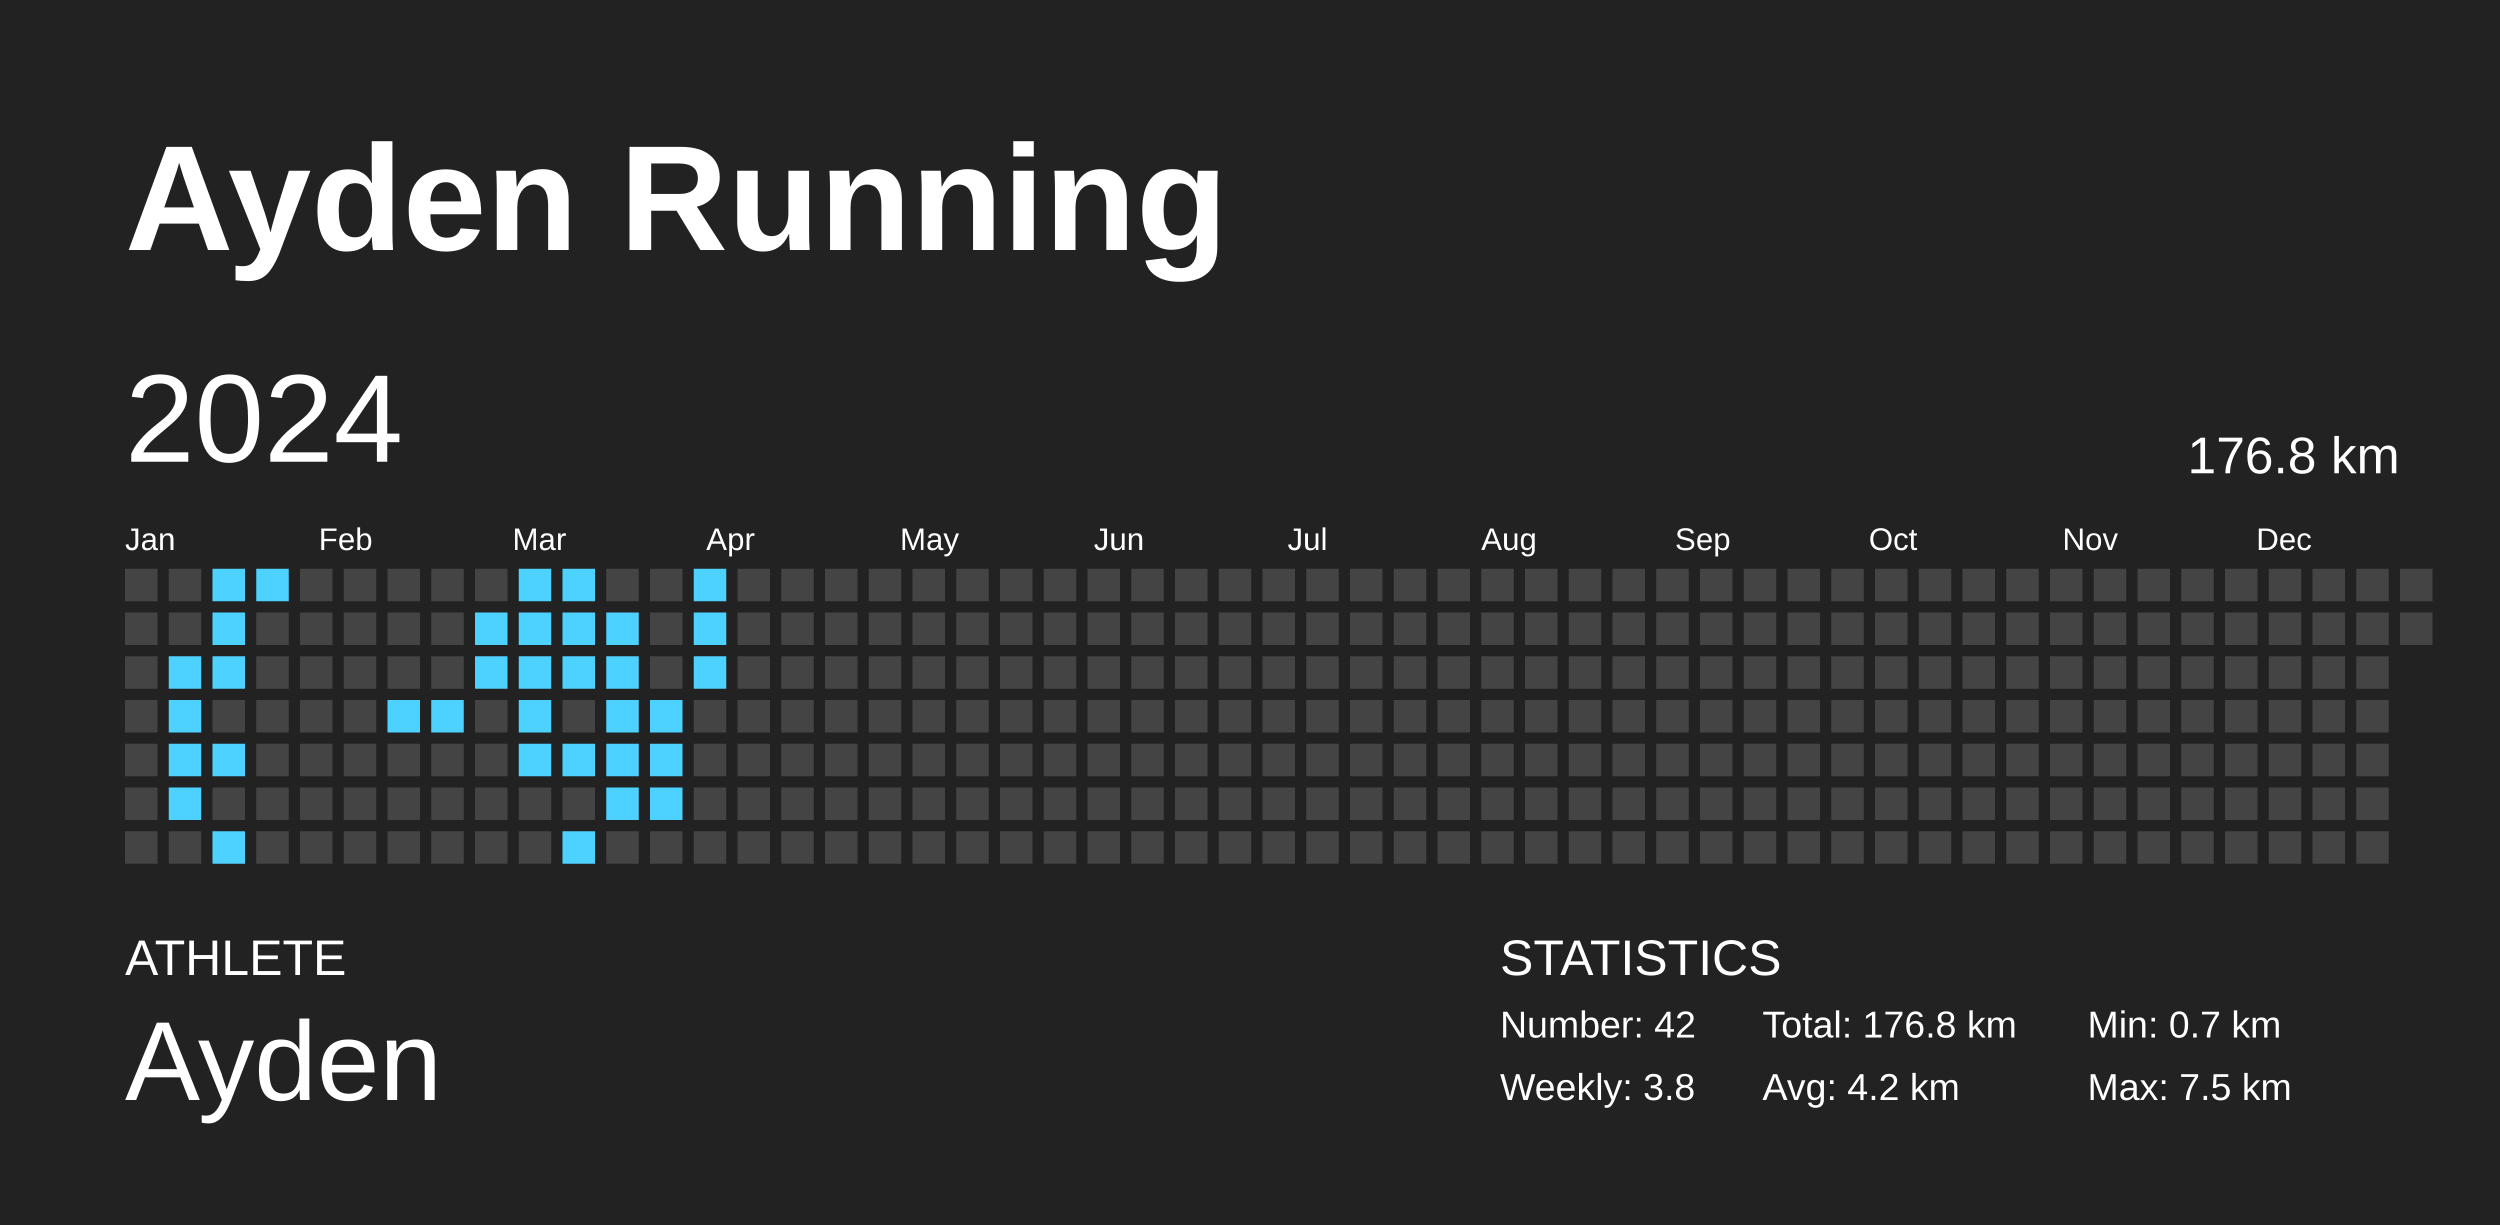
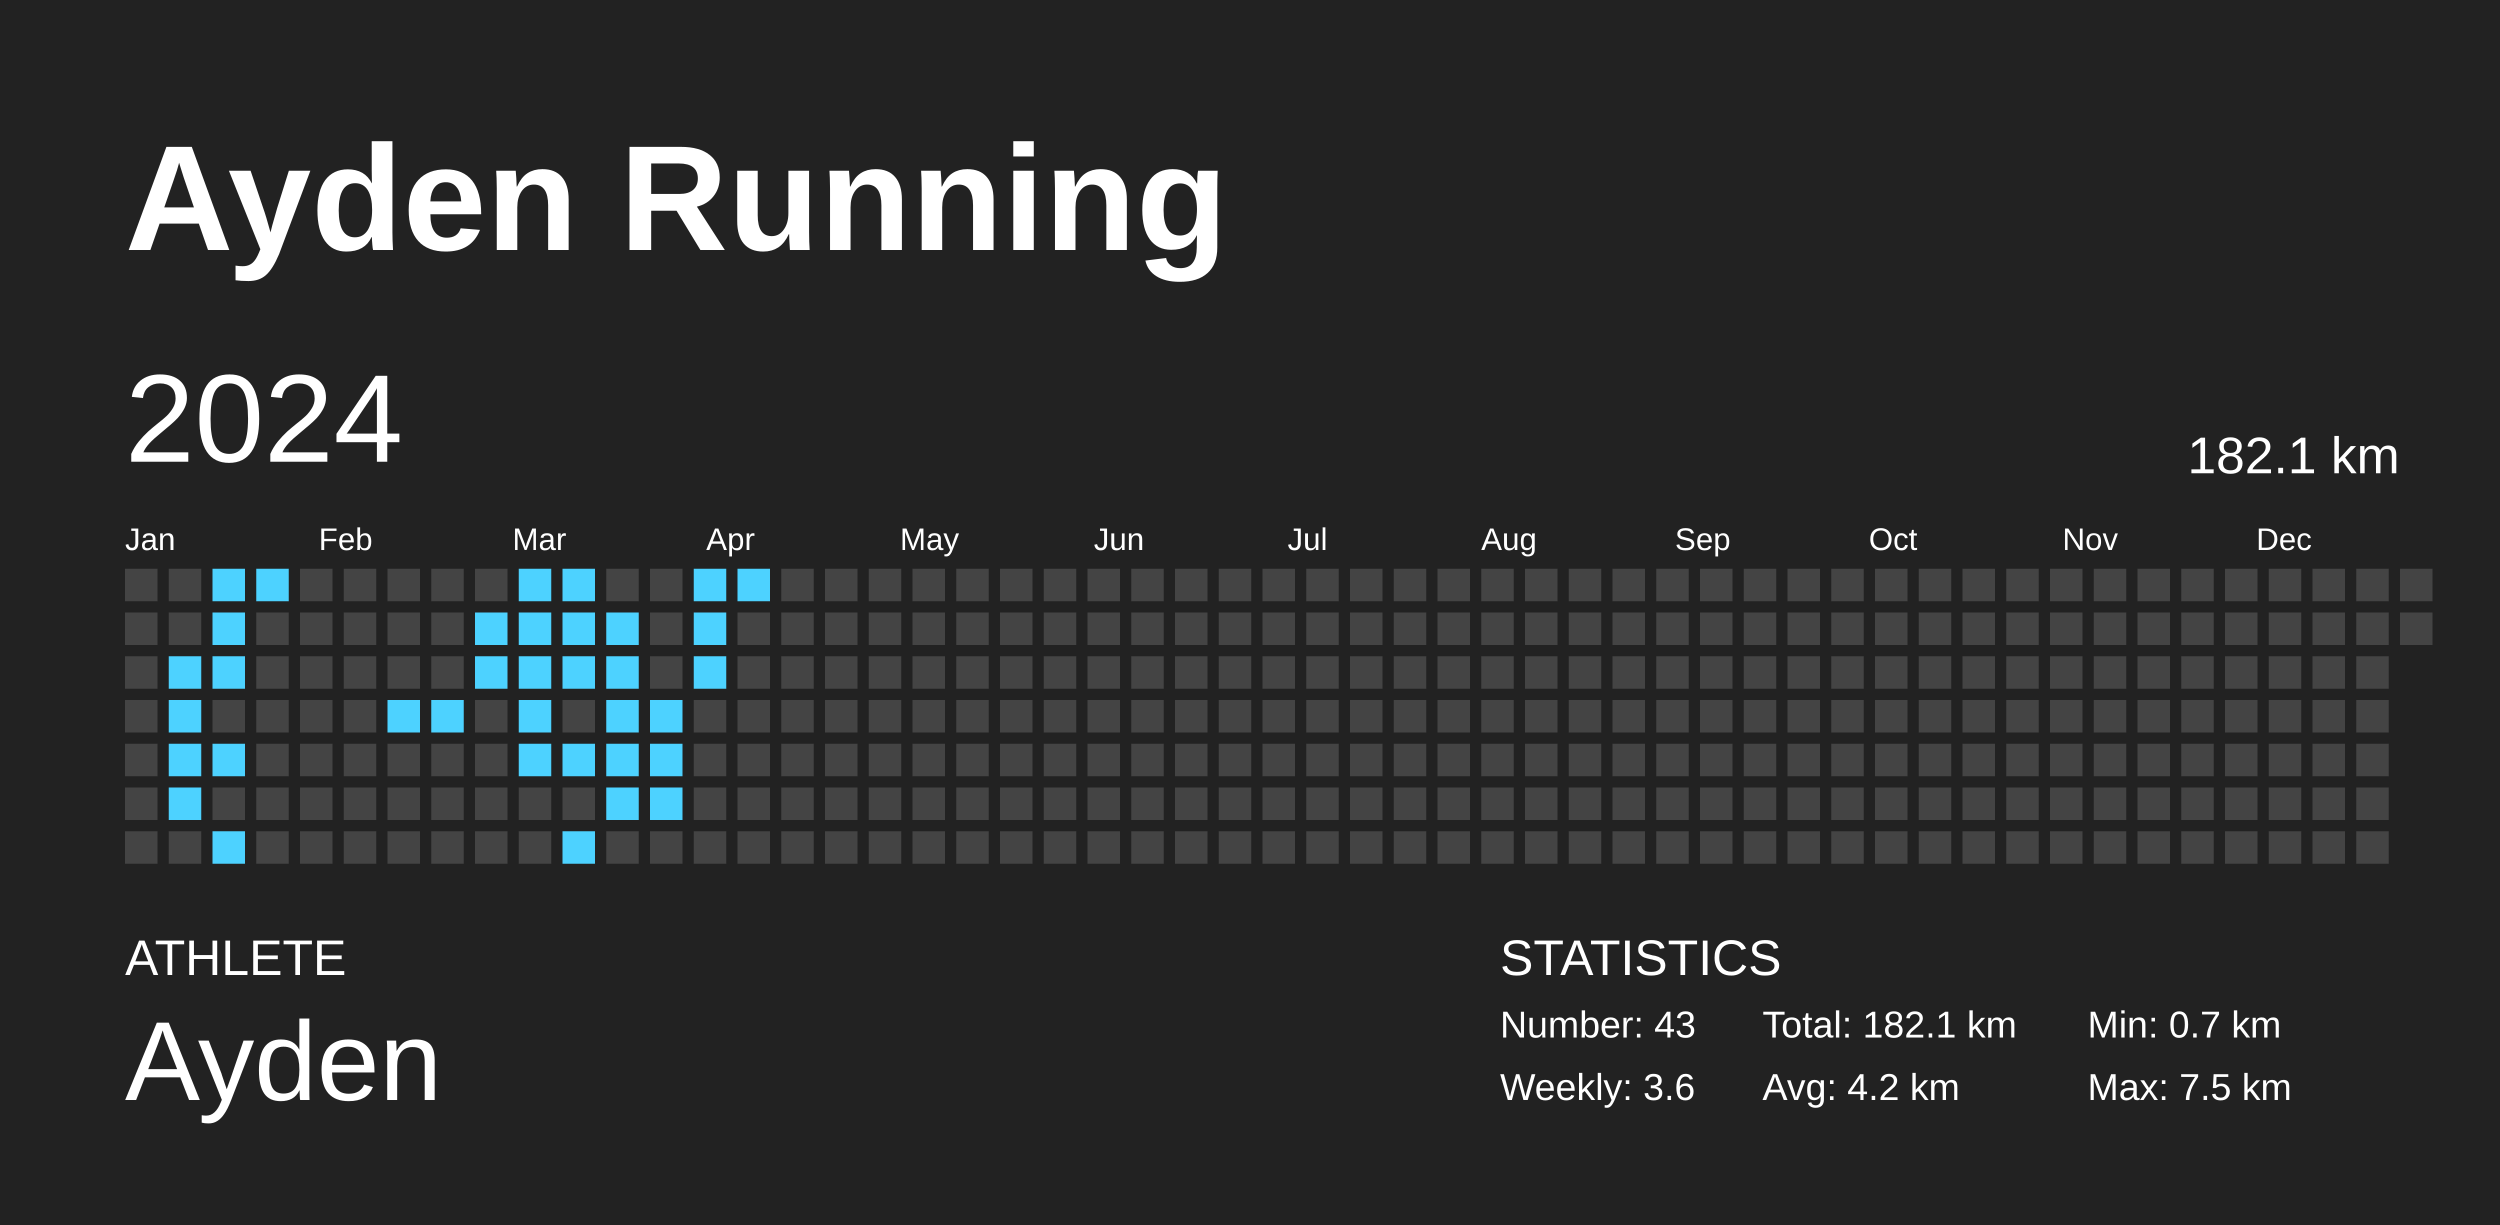
<svg xmlns="http://www.w3.org/2000/svg" baseProfile="full" height="98mm" version="1.1" viewBox="0,0,200,98" width="200mm">
  <defs />
  <rect fill="#222222" height="98" width="200" x="0" y="0" />
  <text fill="#FFFFFF" style="font-size:12px; font-family:Arial; font-weight:bold;" x="10" y="20">Ayden Running</text>
  <text fill="#FFFFFF" style="font-size:4px; font-family:Arial" x="10" y="78">ATHLETE</text>
  <text fill="#FFFFFF" style="font-size:9px; font-family:Arial" x="10" y="88">Ayden</text>
  <text fill="#FFFFFF" style="font-size:4px; font-family:Arial" x="120" y="78">STATISTICS</text>
-   <text fill="#FFFFFF" style="font-size:3px; font-family:Arial" x="120" y="83">Number: 42</text>
-   <text fill="#FFFFFF" style="font-size:3px; font-family:Arial" x="120" y="88">Weekly: 3.8</text>
-   <text fill="#FFFFFF" style="font-size:3px; font-family:Arial" x="141" y="83">Total: 176.8 km</text>
+   <text fill="#FFFFFF" style="font-size:3px; font-family:Arial" x="120" y="83">Number: 43</text>
+   <text fill="#FFFFFF" style="font-size:3px; font-family:Arial" x="120" y="88">Weekly: 3.6</text>
+   <text fill="#FFFFFF" style="font-size:3px; font-family:Arial" x="141" y="83">Total: 182.1 km</text>
  <text fill="#FFFFFF" style="font-size:3px; font-family:Arial" x="141" y="88">Avg: 4.2 km</text>
  <text fill="#FFFFFF" style="font-size:3px; font-family:Arial" x="167" y="83">Min: 0.7 km</text>
  <text fill="#FFFFFF" style="font-size:3px; font-family:Arial" x="167" y="88">Max: 7.5 km</text>
  <text dominant-baseline="hanging" fill="#FFFFFF" style="font-size:10.0px; font-family:Arial;" x="10" y="30">2024</text>
-   <text dominant-baseline="hanging" fill="#FFFFFF" style="font-size:4.125px; font-family:Arial;" x="175" y="35">176.8 km</text>
+   <text dominant-baseline="hanging" fill="#FFFFFF" style="font-size:4.125px; font-family:Arial;" x="175" y="35">182.1 km</text>
  <text fill="#FFFFFF" style="font-size:2.5px; font-family:Arial" x="10.0" y="44">Jan</text>
  <text fill="#FFFFFF" style="font-size:2.5px; font-family:Arial" x="25.5" y="44">Feb</text>
  <text fill="#FFFFFF" style="font-size:2.5px; font-family:Arial" x="41.0" y="44">Mar</text>
  <text fill="#FFFFFF" style="font-size:2.5px; font-family:Arial" x="56.5" y="44">Apr</text>
  <text fill="#FFFFFF" style="font-size:2.5px; font-family:Arial" x="72.0" y="44">May</text>
  <text fill="#FFFFFF" style="font-size:2.5px; font-family:Arial" x="87.5" y="44">Jun</text>
  <text fill="#FFFFFF" style="font-size:2.5px; font-family:Arial" x="103.0" y="44">Jul</text>
  <text fill="#FFFFFF" style="font-size:2.5px; font-family:Arial" x="118.5" y="44">Aug</text>
  <text fill="#FFFFFF" style="font-size:2.5px; font-family:Arial" x="134.0" y="44">Sep</text>
  <text fill="#FFFFFF" style="font-size:2.5px; font-family:Arial" x="149.5" y="44">Oct</text>
  <text fill="#FFFFFF" style="font-size:2.5px; font-family:Arial" x="165.0" y="44">Nov</text>
  <text fill="#FFFFFF" style="font-size:2.5px; font-family:Arial" x="180.5" y="44">Dec</text>
  <rect fill="#444444" height="2.6" width="2.6" x="10.0" y="45.5" />
  <rect fill="#444444" height="2.6" width="2.6" x="10.0" y="49.0" />
  <rect fill="#444444" height="2.6" width="2.6" x="10.0" y="52.5" />
  <rect fill="#444444" height="2.6" width="2.6" x="10.0" y="56.0" />
  <rect fill="#444444" height="2.6" width="2.6" x="10.0" y="59.5" />
  <rect fill="#444444" height="2.6" width="2.6" x="10.0" y="63.0" />
  <rect fill="#444444" height="2.6" width="2.6" x="10.0" y="66.5" />
  <rect fill="#444444" height="2.6" width="2.6" x="13.5" y="45.5" />
  <rect fill="#444444" height="2.6" width="2.6" x="13.5" y="49.0" />
  <rect fill="#4dd2ff" height="2.6" width="2.6" x="13.5" y="52.5" />
  <rect fill="#4dd2ff" height="2.6" width="2.6" x="13.5" y="56.0" />
  <rect fill="#4dd2ff" height="2.6" width="2.6" x="13.5" y="59.5" />
  <rect fill="#4dd2ff" height="2.6" width="2.6" x="13.5" y="63.0" />
  <rect fill="#444444" height="2.6" width="2.6" x="13.5" y="66.5" />
  <rect fill="#4dd2ff" height="2.6" width="2.6" x="17.0" y="45.5" />
  <rect fill="#4dd2ff" height="2.6" width="2.6" x="17.0" y="49.0" />
  <rect fill="#4dd2ff" height="2.6" width="2.6" x="17.0" y="52.5" />
  <rect fill="#444444" height="2.6" width="2.6" x="17.0" y="56.0" />
  <rect fill="#4dd2ff" height="2.6" width="2.6" x="17.0" y="59.5" />
  <rect fill="#444444" height="2.6" width="2.6" x="17.0" y="63.0" />
  <rect fill="#4dd2ff" height="2.6" width="2.6" x="17.0" y="66.5" />
  <rect fill="#4dd2ff" height="2.6" width="2.6" x="20.5" y="45.5" />
  <rect fill="#444444" height="2.6" width="2.6" x="20.5" y="49.0" />
  <rect fill="#444444" height="2.6" width="2.6" x="20.5" y="52.5" />
  <rect fill="#444444" height="2.6" width="2.6" x="20.5" y="56.0" />
  <rect fill="#444444" height="2.6" width="2.6" x="20.5" y="59.5" />
  <rect fill="#444444" height="2.6" width="2.6" x="20.5" y="63.0" />
  <rect fill="#444444" height="2.6" width="2.6" x="20.5" y="66.5" />
  <rect fill="#444444" height="2.6" width="2.6" x="24.0" y="45.5" />
  <rect fill="#444444" height="2.6" width="2.6" x="24.0" y="49.0" />
  <rect fill="#444444" height="2.6" width="2.6" x="24.0" y="52.5" />
  <rect fill="#444444" height="2.6" width="2.6" x="24.0" y="56.0" />
  <rect fill="#444444" height="2.6" width="2.6" x="24.0" y="59.5" />
  <rect fill="#444444" height="2.6" width="2.6" x="24.0" y="63.0" />
  <rect fill="#444444" height="2.6" width="2.6" x="24.0" y="66.5" />
  <rect fill="#444444" height="2.6" width="2.6" x="27.5" y="45.5" />
  <rect fill="#444444" height="2.6" width="2.6" x="27.5" y="49.0" />
  <rect fill="#444444" height="2.6" width="2.6" x="27.5" y="52.5" />
  <rect fill="#444444" height="2.6" width="2.6" x="27.5" y="56.0" />
  <rect fill="#444444" height="2.6" width="2.6" x="27.5" y="59.5" />
  <rect fill="#444444" height="2.6" width="2.6" x="27.5" y="63.0" />
  <rect fill="#444444" height="2.6" width="2.6" x="27.5" y="66.5" />
  <rect fill="#444444" height="2.6" width="2.6" x="31.0" y="45.5" />
  <rect fill="#444444" height="2.6" width="2.6" x="31.0" y="49.0" />
  <rect fill="#444444" height="2.6" width="2.6" x="31.0" y="52.5" />
  <rect fill="#4dd2ff" height="2.6" width="2.6" x="31.0" y="56.0" />
  <rect fill="#444444" height="2.6" width="2.6" x="31.0" y="59.5" />
  <rect fill="#444444" height="2.6" width="2.6" x="31.0" y="63.0" />
  <rect fill="#444444" height="2.6" width="2.6" x="31.0" y="66.5" />
  <rect fill="#444444" height="2.6" width="2.6" x="34.5" y="45.5" />
  <rect fill="#444444" height="2.6" width="2.6" x="34.5" y="49.0" />
  <rect fill="#444444" height="2.6" width="2.6" x="34.5" y="52.5" />
  <rect fill="#4dd2ff" height="2.6" width="2.6" x="34.5" y="56.0" />
  <rect fill="#444444" height="2.6" width="2.6" x="34.5" y="59.5" />
  <rect fill="#444444" height="2.6" width="2.6" x="34.5" y="63.0" />
  <rect fill="#444444" height="2.6" width="2.6" x="34.5" y="66.5" />
  <rect fill="#444444" height="2.6" width="2.6" x="38.0" y="45.5" />
  <rect fill="#4dd2ff" height="2.6" width="2.6" x="38.0" y="49.0" />
  <rect fill="#4dd2ff" height="2.6" width="2.6" x="38.0" y="52.5" />
  <rect fill="#444444" height="2.6" width="2.6" x="38.0" y="56.0" />
  <rect fill="#444444" height="2.6" width="2.6" x="38.0" y="59.5" />
  <rect fill="#444444" height="2.6" width="2.6" x="38.0" y="63.0" />
  <rect fill="#444444" height="2.6" width="2.6" x="38.0" y="66.5" />
  <rect fill="#4dd2ff" height="2.6" width="2.6" x="41.5" y="45.5" />
  <rect fill="#4dd2ff" height="2.6" width="2.6" x="41.5" y="49.0" />
  <rect fill="#4dd2ff" height="2.6" width="2.6" x="41.5" y="52.5" />
  <rect fill="#4dd2ff" height="2.6" width="2.6" x="41.5" y="56.0" />
  <rect fill="#4dd2ff" height="2.6" width="2.6" x="41.5" y="59.5" />
  <rect fill="#444444" height="2.6" width="2.6" x="41.5" y="63.0" />
  <rect fill="#444444" height="2.6" width="2.6" x="41.5" y="66.5" />
  <rect fill="#4dd2ff" height="2.6" width="2.6" x="45.0" y="45.5" />
  <rect fill="#4dd2ff" height="2.6" width="2.6" x="45.0" y="49.0" />
  <rect fill="#4dd2ff" height="2.6" width="2.6" x="45.0" y="52.5" />
  <rect fill="#444444" height="2.6" width="2.6" x="45.0" y="56.0" />
  <rect fill="#4dd2ff" height="2.6" width="2.6" x="45.0" y="59.5" />
  <rect fill="#444444" height="2.6" width="2.6" x="45.0" y="63.0" />
  <rect fill="#4dd2ff" height="2.6" width="2.6" x="45.0" y="66.5" />
  <rect fill="#444444" height="2.6" width="2.6" x="48.5" y="45.5" />
  <rect fill="#4dd2ff" height="2.6" width="2.6" x="48.5" y="49.0" />
  <rect fill="#4dd2ff" height="2.6" width="2.6" x="48.5" y="52.5" />
  <rect fill="#4dd2ff" height="2.6" width="2.6" x="48.5" y="56.0" />
  <rect fill="#4dd2ff" height="2.6" width="2.6" x="48.5" y="59.5" />
  <rect fill="#4dd2ff" height="2.6" width="2.6" x="48.5" y="63.0" />
  <rect fill="#444444" height="2.6" width="2.6" x="48.5" y="66.5" />
  <rect fill="#444444" height="2.6" width="2.6" x="52.0" y="45.5" />
  <rect fill="#444444" height="2.6" width="2.6" x="52.0" y="49.0" />
  <rect fill="#444444" height="2.6" width="2.6" x="52.0" y="52.5" />
  <rect fill="#4dd2ff" height="2.6" width="2.6" x="52.0" y="56.0" />
  <rect fill="#4dd2ff" height="2.6" width="2.6" x="52.0" y="59.5" />
  <rect fill="#4dd2ff" height="2.6" width="2.6" x="52.0" y="63.0" />
  <rect fill="#444444" height="2.6" width="2.6" x="52.0" y="66.5" />
  <rect fill="#4dd2ff" height="2.6" width="2.6" x="55.5" y="45.5" />
  <rect fill="#4dd2ff" height="2.6" width="2.6" x="55.5" y="49.0" />
  <rect fill="#4dd2ff" height="2.6" width="2.6" x="55.5" y="52.5" />
  <rect fill="#444444" height="2.6" width="2.6" x="55.5" y="56.0" />
  <rect fill="#444444" height="2.6" width="2.6" x="55.5" y="59.5" />
  <rect fill="#444444" height="2.6" width="2.6" x="55.5" y="63.0" />
  <rect fill="#444444" height="2.6" width="2.6" x="55.5" y="66.5" />
-   <rect fill="#444444" height="2.6" width="2.6" x="59.0" y="45.5" />
+   <rect fill="#4dd2ff" height="2.6" width="2.6" x="59.0" y="45.5" />
  <rect fill="#444444" height="2.6" width="2.6" x="59.0" y="49.0" />
  <rect fill="#444444" height="2.6" width="2.6" x="59.0" y="52.5" />
  <rect fill="#444444" height="2.6" width="2.6" x="59.0" y="56.0" />
  <rect fill="#444444" height="2.6" width="2.6" x="59.0" y="59.5" />
  <rect fill="#444444" height="2.6" width="2.6" x="59.0" y="63.0" />
  <rect fill="#444444" height="2.6" width="2.6" x="59.0" y="66.5" />
  <rect fill="#444444" height="2.6" width="2.6" x="62.5" y="45.5" />
  <rect fill="#444444" height="2.6" width="2.6" x="62.5" y="49.0" />
  <rect fill="#444444" height="2.6" width="2.6" x="62.5" y="52.5" />
  <rect fill="#444444" height="2.6" width="2.6" x="62.5" y="56.0" />
  <rect fill="#444444" height="2.6" width="2.6" x="62.5" y="59.5" />
  <rect fill="#444444" height="2.6" width="2.6" x="62.5" y="63.0" />
  <rect fill="#444444" height="2.6" width="2.6" x="62.5" y="66.5" />
  <rect fill="#444444" height="2.6" width="2.6" x="66.0" y="45.5" />
  <rect fill="#444444" height="2.6" width="2.6" x="66.0" y="49.0" />
  <rect fill="#444444" height="2.6" width="2.6" x="66.0" y="52.5" />
  <rect fill="#444444" height="2.6" width="2.6" x="66.0" y="56.0" />
  <rect fill="#444444" height="2.6" width="2.6" x="66.0" y="59.5" />
  <rect fill="#444444" height="2.6" width="2.6" x="66.0" y="63.0" />
  <rect fill="#444444" height="2.6" width="2.6" x="66.0" y="66.5" />
  <rect fill="#444444" height="2.6" width="2.6" x="69.5" y="45.5" />
  <rect fill="#444444" height="2.6" width="2.6" x="69.5" y="49.0" />
  <rect fill="#444444" height="2.6" width="2.6" x="69.5" y="52.5" />
  <rect fill="#444444" height="2.6" width="2.6" x="69.5" y="56.0" />
  <rect fill="#444444" height="2.6" width="2.6" x="69.5" y="59.5" />
  <rect fill="#444444" height="2.6" width="2.6" x="69.5" y="63.0" />
  <rect fill="#444444" height="2.6" width="2.6" x="69.5" y="66.5" />
  <rect fill="#444444" height="2.6" width="2.6" x="73.0" y="45.5" />
  <rect fill="#444444" height="2.6" width="2.6" x="73.0" y="49.0" />
  <rect fill="#444444" height="2.6" width="2.6" x="73.0" y="52.5" />
  <rect fill="#444444" height="2.6" width="2.6" x="73.0" y="56.0" />
  <rect fill="#444444" height="2.6" width="2.6" x="73.0" y="59.5" />
  <rect fill="#444444" height="2.6" width="2.6" x="73.0" y="63.0" />
  <rect fill="#444444" height="2.6" width="2.6" x="73.0" y="66.5" />
  <rect fill="#444444" height="2.6" width="2.6" x="76.5" y="45.5" />
  <rect fill="#444444" height="2.6" width="2.6" x="76.5" y="49.0" />
  <rect fill="#444444" height="2.6" width="2.6" x="76.5" y="52.5" />
  <rect fill="#444444" height="2.6" width="2.6" x="76.5" y="56.0" />
  <rect fill="#444444" height="2.6" width="2.6" x="76.5" y="59.5" />
  <rect fill="#444444" height="2.6" width="2.6" x="76.5" y="63.0" />
  <rect fill="#444444" height="2.6" width="2.6" x="76.5" y="66.5" />
  <rect fill="#444444" height="2.6" width="2.6" x="80.0" y="45.5" />
  <rect fill="#444444" height="2.6" width="2.6" x="80.0" y="49.0" />
  <rect fill="#444444" height="2.6" width="2.6" x="80.0" y="52.5" />
  <rect fill="#444444" height="2.6" width="2.6" x="80.0" y="56.0" />
  <rect fill="#444444" height="2.6" width="2.6" x="80.0" y="59.5" />
  <rect fill="#444444" height="2.6" width="2.6" x="80.0" y="63.0" />
  <rect fill="#444444" height="2.6" width="2.6" x="80.0" y="66.5" />
  <rect fill="#444444" height="2.6" width="2.6" x="83.5" y="45.5" />
  <rect fill="#444444" height="2.6" width="2.6" x="83.5" y="49.0" />
  <rect fill="#444444" height="2.6" width="2.6" x="83.5" y="52.5" />
  <rect fill="#444444" height="2.6" width="2.6" x="83.5" y="56.0" />
  <rect fill="#444444" height="2.6" width="2.6" x="83.5" y="59.5" />
  <rect fill="#444444" height="2.6" width="2.6" x="83.5" y="63.0" />
  <rect fill="#444444" height="2.6" width="2.6" x="83.5" y="66.5" />
  <rect fill="#444444" height="2.6" width="2.6" x="87.0" y="45.5" />
  <rect fill="#444444" height="2.6" width="2.6" x="87.0" y="49.0" />
  <rect fill="#444444" height="2.6" width="2.6" x="87.0" y="52.5" />
  <rect fill="#444444" height="2.6" width="2.6" x="87.0" y="56.0" />
  <rect fill="#444444" height="2.6" width="2.6" x="87.0" y="59.5" />
  <rect fill="#444444" height="2.6" width="2.6" x="87.0" y="63.0" />
  <rect fill="#444444" height="2.6" width="2.6" x="87.0" y="66.5" />
  <rect fill="#444444" height="2.6" width="2.6" x="90.5" y="45.5" />
  <rect fill="#444444" height="2.6" width="2.6" x="90.5" y="49.0" />
  <rect fill="#444444" height="2.6" width="2.6" x="90.5" y="52.5" />
  <rect fill="#444444" height="2.6" width="2.6" x="90.5" y="56.0" />
  <rect fill="#444444" height="2.6" width="2.6" x="90.5" y="59.5" />
  <rect fill="#444444" height="2.6" width="2.6" x="90.5" y="63.0" />
  <rect fill="#444444" height="2.6" width="2.6" x="90.5" y="66.5" />
  <rect fill="#444444" height="2.6" width="2.6" x="94.0" y="45.5" />
  <rect fill="#444444" height="2.6" width="2.6" x="94.0" y="49.0" />
  <rect fill="#444444" height="2.6" width="2.6" x="94.0" y="52.5" />
  <rect fill="#444444" height="2.6" width="2.6" x="94.0" y="56.0" />
  <rect fill="#444444" height="2.6" width="2.6" x="94.0" y="59.5" />
  <rect fill="#444444" height="2.6" width="2.6" x="94.0" y="63.0" />
  <rect fill="#444444" height="2.6" width="2.6" x="94.0" y="66.5" />
  <rect fill="#444444" height="2.6" width="2.6" x="97.5" y="45.5" />
  <rect fill="#444444" height="2.6" width="2.6" x="97.5" y="49.0" />
  <rect fill="#444444" height="2.6" width="2.6" x="97.5" y="52.5" />
  <rect fill="#444444" height="2.6" width="2.6" x="97.5" y="56.0" />
  <rect fill="#444444" height="2.6" width="2.6" x="97.5" y="59.5" />
  <rect fill="#444444" height="2.6" width="2.6" x="97.5" y="63.0" />
  <rect fill="#444444" height="2.6" width="2.6" x="97.5" y="66.5" />
  <rect fill="#444444" height="2.6" width="2.6" x="101.0" y="45.5" />
  <rect fill="#444444" height="2.6" width="2.6" x="101.0" y="49.0" />
  <rect fill="#444444" height="2.6" width="2.6" x="101.0" y="52.5" />
  <rect fill="#444444" height="2.6" width="2.6" x="101.0" y="56.0" />
  <rect fill="#444444" height="2.6" width="2.6" x="101.0" y="59.5" />
  <rect fill="#444444" height="2.6" width="2.6" x="101.0" y="63.0" />
  <rect fill="#444444" height="2.6" width="2.6" x="101.0" y="66.5" />
  <rect fill="#444444" height="2.6" width="2.6" x="104.5" y="45.5" />
  <rect fill="#444444" height="2.6" width="2.6" x="104.5" y="49.0" />
  <rect fill="#444444" height="2.6" width="2.6" x="104.5" y="52.5" />
  <rect fill="#444444" height="2.6" width="2.6" x="104.5" y="56.0" />
  <rect fill="#444444" height="2.6" width="2.6" x="104.5" y="59.5" />
  <rect fill="#444444" height="2.6" width="2.6" x="104.5" y="63.0" />
  <rect fill="#444444" height="2.6" width="2.6" x="104.5" y="66.5" />
  <rect fill="#444444" height="2.6" width="2.6" x="108.0" y="45.5" />
  <rect fill="#444444" height="2.6" width="2.6" x="108.0" y="49.0" />
  <rect fill="#444444" height="2.6" width="2.6" x="108.0" y="52.5" />
  <rect fill="#444444" height="2.6" width="2.6" x="108.0" y="56.0" />
  <rect fill="#444444" height="2.6" width="2.6" x="108.0" y="59.5" />
  <rect fill="#444444" height="2.6" width="2.6" x="108.0" y="63.0" />
  <rect fill="#444444" height="2.6" width="2.6" x="108.0" y="66.5" />
  <rect fill="#444444" height="2.6" width="2.6" x="111.5" y="45.5" />
  <rect fill="#444444" height="2.6" width="2.6" x="111.5" y="49.0" />
  <rect fill="#444444" height="2.6" width="2.6" x="111.5" y="52.5" />
  <rect fill="#444444" height="2.6" width="2.6" x="111.5" y="56.0" />
  <rect fill="#444444" height="2.6" width="2.6" x="111.5" y="59.5" />
  <rect fill="#444444" height="2.6" width="2.6" x="111.5" y="63.0" />
  <rect fill="#444444" height="2.6" width="2.6" x="111.5" y="66.5" />
  <rect fill="#444444" height="2.6" width="2.6" x="115.0" y="45.5" />
  <rect fill="#444444" height="2.6" width="2.6" x="115.0" y="49.0" />
  <rect fill="#444444" height="2.6" width="2.6" x="115.0" y="52.5" />
  <rect fill="#444444" height="2.6" width="2.6" x="115.0" y="56.0" />
  <rect fill="#444444" height="2.6" width="2.6" x="115.0" y="59.5" />
  <rect fill="#444444" height="2.6" width="2.6" x="115.0" y="63.0" />
  <rect fill="#444444" height="2.6" width="2.6" x="115.0" y="66.5" />
  <rect fill="#444444" height="2.6" width="2.6" x="118.5" y="45.5" />
  <rect fill="#444444" height="2.6" width="2.6" x="118.5" y="49.0" />
  <rect fill="#444444" height="2.6" width="2.6" x="118.5" y="52.5" />
  <rect fill="#444444" height="2.6" width="2.6" x="118.5" y="56.0" />
  <rect fill="#444444" height="2.6" width="2.6" x="118.5" y="59.5" />
  <rect fill="#444444" height="2.6" width="2.6" x="118.5" y="63.0" />
  <rect fill="#444444" height="2.6" width="2.6" x="118.5" y="66.5" />
  <rect fill="#444444" height="2.6" width="2.6" x="122.0" y="45.5" />
  <rect fill="#444444" height="2.6" width="2.6" x="122.0" y="49.0" />
  <rect fill="#444444" height="2.6" width="2.6" x="122.0" y="52.5" />
  <rect fill="#444444" height="2.6" width="2.6" x="122.0" y="56.0" />
  <rect fill="#444444" height="2.6" width="2.6" x="122.0" y="59.5" />
  <rect fill="#444444" height="2.6" width="2.6" x="122.0" y="63.0" />
  <rect fill="#444444" height="2.6" width="2.6" x="122.0" y="66.5" />
  <rect fill="#444444" height="2.6" width="2.6" x="125.5" y="45.5" />
  <rect fill="#444444" height="2.6" width="2.6" x="125.5" y="49.0" />
  <rect fill="#444444" height="2.6" width="2.6" x="125.5" y="52.5" />
  <rect fill="#444444" height="2.6" width="2.6" x="125.5" y="56.0" />
  <rect fill="#444444" height="2.6" width="2.6" x="125.5" y="59.5" />
  <rect fill="#444444" height="2.6" width="2.6" x="125.5" y="63.0" />
  <rect fill="#444444" height="2.6" width="2.6" x="125.5" y="66.5" />
  <rect fill="#444444" height="2.6" width="2.6" x="129.0" y="45.5" />
  <rect fill="#444444" height="2.6" width="2.6" x="129.0" y="49.0" />
  <rect fill="#444444" height="2.6" width="2.6" x="129.0" y="52.5" />
  <rect fill="#444444" height="2.6" width="2.6" x="129.0" y="56.0" />
  <rect fill="#444444" height="2.6" width="2.6" x="129.0" y="59.5" />
  <rect fill="#444444" height="2.6" width="2.6" x="129.0" y="63.0" />
  <rect fill="#444444" height="2.6" width="2.6" x="129.0" y="66.5" />
  <rect fill="#444444" height="2.6" width="2.6" x="132.5" y="45.5" />
  <rect fill="#444444" height="2.6" width="2.6" x="132.5" y="49.0" />
  <rect fill="#444444" height="2.6" width="2.6" x="132.5" y="52.5" />
  <rect fill="#444444" height="2.6" width="2.6" x="132.5" y="56.0" />
  <rect fill="#444444" height="2.6" width="2.6" x="132.5" y="59.5" />
  <rect fill="#444444" height="2.6" width="2.6" x="132.5" y="63.0" />
  <rect fill="#444444" height="2.6" width="2.6" x="132.5" y="66.5" />
  <rect fill="#444444" height="2.6" width="2.6" x="136.0" y="45.5" />
  <rect fill="#444444" height="2.6" width="2.6" x="136.0" y="49.0" />
  <rect fill="#444444" height="2.6" width="2.6" x="136.0" y="52.5" />
  <rect fill="#444444" height="2.6" width="2.6" x="136.0" y="56.0" />
  <rect fill="#444444" height="2.6" width="2.6" x="136.0" y="59.5" />
  <rect fill="#444444" height="2.6" width="2.6" x="136.0" y="63.0" />
  <rect fill="#444444" height="2.6" width="2.6" x="136.0" y="66.5" />
  <rect fill="#444444" height="2.6" width="2.6" x="139.5" y="45.5" />
  <rect fill="#444444" height="2.6" width="2.6" x="139.5" y="49.0" />
  <rect fill="#444444" height="2.6" width="2.6" x="139.5" y="52.5" />
  <rect fill="#444444" height="2.6" width="2.6" x="139.5" y="56.0" />
  <rect fill="#444444" height="2.6" width="2.6" x="139.5" y="59.5" />
  <rect fill="#444444" height="2.6" width="2.6" x="139.5" y="63.0" />
  <rect fill="#444444" height="2.6" width="2.6" x="139.5" y="66.5" />
  <rect fill="#444444" height="2.6" width="2.6" x="143.0" y="45.5" />
  <rect fill="#444444" height="2.6" width="2.6" x="143.0" y="49.0" />
  <rect fill="#444444" height="2.6" width="2.6" x="143.0" y="52.5" />
  <rect fill="#444444" height="2.6" width="2.6" x="143.0" y="56.0" />
  <rect fill="#444444" height="2.6" width="2.6" x="143.0" y="59.5" />
  <rect fill="#444444" height="2.6" width="2.6" x="143.0" y="63.0" />
  <rect fill="#444444" height="2.6" width="2.6" x="143.0" y="66.5" />
  <rect fill="#444444" height="2.6" width="2.6" x="146.5" y="45.5" />
  <rect fill="#444444" height="2.6" width="2.6" x="146.5" y="49.0" />
  <rect fill="#444444" height="2.6" width="2.6" x="146.5" y="52.5" />
  <rect fill="#444444" height="2.6" width="2.6" x="146.5" y="56.0" />
  <rect fill="#444444" height="2.6" width="2.6" x="146.5" y="59.5" />
  <rect fill="#444444" height="2.6" width="2.6" x="146.5" y="63.0" />
  <rect fill="#444444" height="2.6" width="2.6" x="146.5" y="66.5" />
  <rect fill="#444444" height="2.6" width="2.6" x="150.0" y="45.5" />
  <rect fill="#444444" height="2.6" width="2.6" x="150.0" y="49.0" />
  <rect fill="#444444" height="2.6" width="2.6" x="150.0" y="52.5" />
  <rect fill="#444444" height="2.6" width="2.6" x="150.0" y="56.0" />
  <rect fill="#444444" height="2.6" width="2.6" x="150.0" y="59.5" />
  <rect fill="#444444" height="2.6" width="2.6" x="150.0" y="63.0" />
  <rect fill="#444444" height="2.6" width="2.6" x="150.0" y="66.5" />
  <rect fill="#444444" height="2.6" width="2.6" x="153.5" y="45.5" />
  <rect fill="#444444" height="2.6" width="2.6" x="153.5" y="49.0" />
  <rect fill="#444444" height="2.6" width="2.6" x="153.5" y="52.5" />
  <rect fill="#444444" height="2.6" width="2.6" x="153.5" y="56.0" />
  <rect fill="#444444" height="2.6" width="2.6" x="153.5" y="59.5" />
  <rect fill="#444444" height="2.6" width="2.6" x="153.5" y="63.0" />
  <rect fill="#444444" height="2.6" width="2.6" x="153.5" y="66.5" />
  <rect fill="#444444" height="2.6" width="2.6" x="157.0" y="45.5" />
  <rect fill="#444444" height="2.6" width="2.6" x="157.0" y="49.0" />
  <rect fill="#444444" height="2.6" width="2.6" x="157.0" y="52.5" />
  <rect fill="#444444" height="2.6" width="2.6" x="157.0" y="56.0" />
  <rect fill="#444444" height="2.6" width="2.6" x="157.0" y="59.5" />
  <rect fill="#444444" height="2.6" width="2.6" x="157.0" y="63.0" />
  <rect fill="#444444" height="2.6" width="2.6" x="157.0" y="66.5" />
  <rect fill="#444444" height="2.6" width="2.6" x="160.5" y="45.5" />
  <rect fill="#444444" height="2.6" width="2.6" x="160.5" y="49.0" />
  <rect fill="#444444" height="2.6" width="2.6" x="160.5" y="52.5" />
  <rect fill="#444444" height="2.6" width="2.6" x="160.5" y="56.0" />
  <rect fill="#444444" height="2.6" width="2.6" x="160.5" y="59.5" />
  <rect fill="#444444" height="2.6" width="2.6" x="160.5" y="63.0" />
  <rect fill="#444444" height="2.6" width="2.6" x="160.5" y="66.5" />
  <rect fill="#444444" height="2.6" width="2.6" x="164.0" y="45.5" />
  <rect fill="#444444" height="2.6" width="2.6" x="164.0" y="49.0" />
  <rect fill="#444444" height="2.6" width="2.6" x="164.0" y="52.5" />
  <rect fill="#444444" height="2.6" width="2.6" x="164.0" y="56.0" />
  <rect fill="#444444" height="2.6" width="2.6" x="164.0" y="59.5" />
  <rect fill="#444444" height="2.6" width="2.6" x="164.0" y="63.0" />
  <rect fill="#444444" height="2.6" width="2.6" x="164.0" y="66.5" />
  <rect fill="#444444" height="2.6" width="2.6" x="167.5" y="45.5" />
  <rect fill="#444444" height="2.6" width="2.6" x="167.5" y="49.0" />
  <rect fill="#444444" height="2.6" width="2.6" x="167.5" y="52.5" />
  <rect fill="#444444" height="2.6" width="2.6" x="167.5" y="56.0" />
  <rect fill="#444444" height="2.6" width="2.6" x="167.5" y="59.5" />
  <rect fill="#444444" height="2.6" width="2.6" x="167.5" y="63.0" />
  <rect fill="#444444" height="2.6" width="2.6" x="167.5" y="66.5" />
  <rect fill="#444444" height="2.6" width="2.6" x="171.0" y="45.5" />
  <rect fill="#444444" height="2.6" width="2.6" x="171.0" y="49.0" />
  <rect fill="#444444" height="2.6" width="2.6" x="171.0" y="52.5" />
  <rect fill="#444444" height="2.6" width="2.6" x="171.0" y="56.0" />
  <rect fill="#444444" height="2.6" width="2.6" x="171.0" y="59.5" />
  <rect fill="#444444" height="2.6" width="2.6" x="171.0" y="63.0" />
  <rect fill="#444444" height="2.6" width="2.6" x="171.0" y="66.5" />
  <rect fill="#444444" height="2.6" width="2.6" x="174.5" y="45.5" />
  <rect fill="#444444" height="2.6" width="2.6" x="174.5" y="49.0" />
  <rect fill="#444444" height="2.6" width="2.6" x="174.5" y="52.5" />
  <rect fill="#444444" height="2.6" width="2.6" x="174.5" y="56.0" />
  <rect fill="#444444" height="2.6" width="2.6" x="174.5" y="59.5" />
  <rect fill="#444444" height="2.6" width="2.6" x="174.5" y="63.0" />
  <rect fill="#444444" height="2.6" width="2.6" x="174.5" y="66.5" />
  <rect fill="#444444" height="2.6" width="2.6" x="178.0" y="45.5" />
  <rect fill="#444444" height="2.6" width="2.6" x="178.0" y="49.0" />
  <rect fill="#444444" height="2.6" width="2.6" x="178.0" y="52.5" />
  <rect fill="#444444" height="2.6" width="2.6" x="178.0" y="56.0" />
  <rect fill="#444444" height="2.6" width="2.6" x="178.0" y="59.5" />
  <rect fill="#444444" height="2.6" width="2.6" x="178.0" y="63.0" />
  <rect fill="#444444" height="2.6" width="2.6" x="178.0" y="66.5" />
  <rect fill="#444444" height="2.6" width="2.6" x="181.5" y="45.5" />
  <rect fill="#444444" height="2.6" width="2.6" x="181.5" y="49.0" />
  <rect fill="#444444" height="2.6" width="2.6" x="181.5" y="52.5" />
  <rect fill="#444444" height="2.6" width="2.6" x="181.5" y="56.0" />
  <rect fill="#444444" height="2.6" width="2.6" x="181.5" y="59.5" />
  <rect fill="#444444" height="2.6" width="2.6" x="181.5" y="63.0" />
  <rect fill="#444444" height="2.6" width="2.6" x="181.5" y="66.5" />
  <rect fill="#444444" height="2.6" width="2.6" x="185.0" y="45.5" />
  <rect fill="#444444" height="2.6" width="2.6" x="185.0" y="49.0" />
  <rect fill="#444444" height="2.6" width="2.6" x="185.0" y="52.5" />
  <rect fill="#444444" height="2.6" width="2.6" x="185.0" y="56.0" />
  <rect fill="#444444" height="2.6" width="2.6" x="185.0" y="59.5" />
  <rect fill="#444444" height="2.6" width="2.6" x="185.0" y="63.0" />
  <rect fill="#444444" height="2.6" width="2.6" x="185.0" y="66.5" />
  <rect fill="#444444" height="2.6" width="2.6" x="188.5" y="45.5" />
  <rect fill="#444444" height="2.6" width="2.6" x="188.5" y="49.0" />
  <rect fill="#444444" height="2.6" width="2.6" x="188.5" y="52.5" />
  <rect fill="#444444" height="2.6" width="2.6" x="188.5" y="56.0" />
  <rect fill="#444444" height="2.6" width="2.6" x="188.5" y="59.5" />
  <rect fill="#444444" height="2.6" width="2.6" x="188.5" y="63.0" />
  <rect fill="#444444" height="2.6" width="2.6" x="188.5" y="66.5" />
  <rect fill="#444444" height="2.6" width="2.6" x="192.0" y="45.5" />
  <rect fill="#444444" height="2.6" width="2.6" x="192.0" y="49.0" />
</svg>
